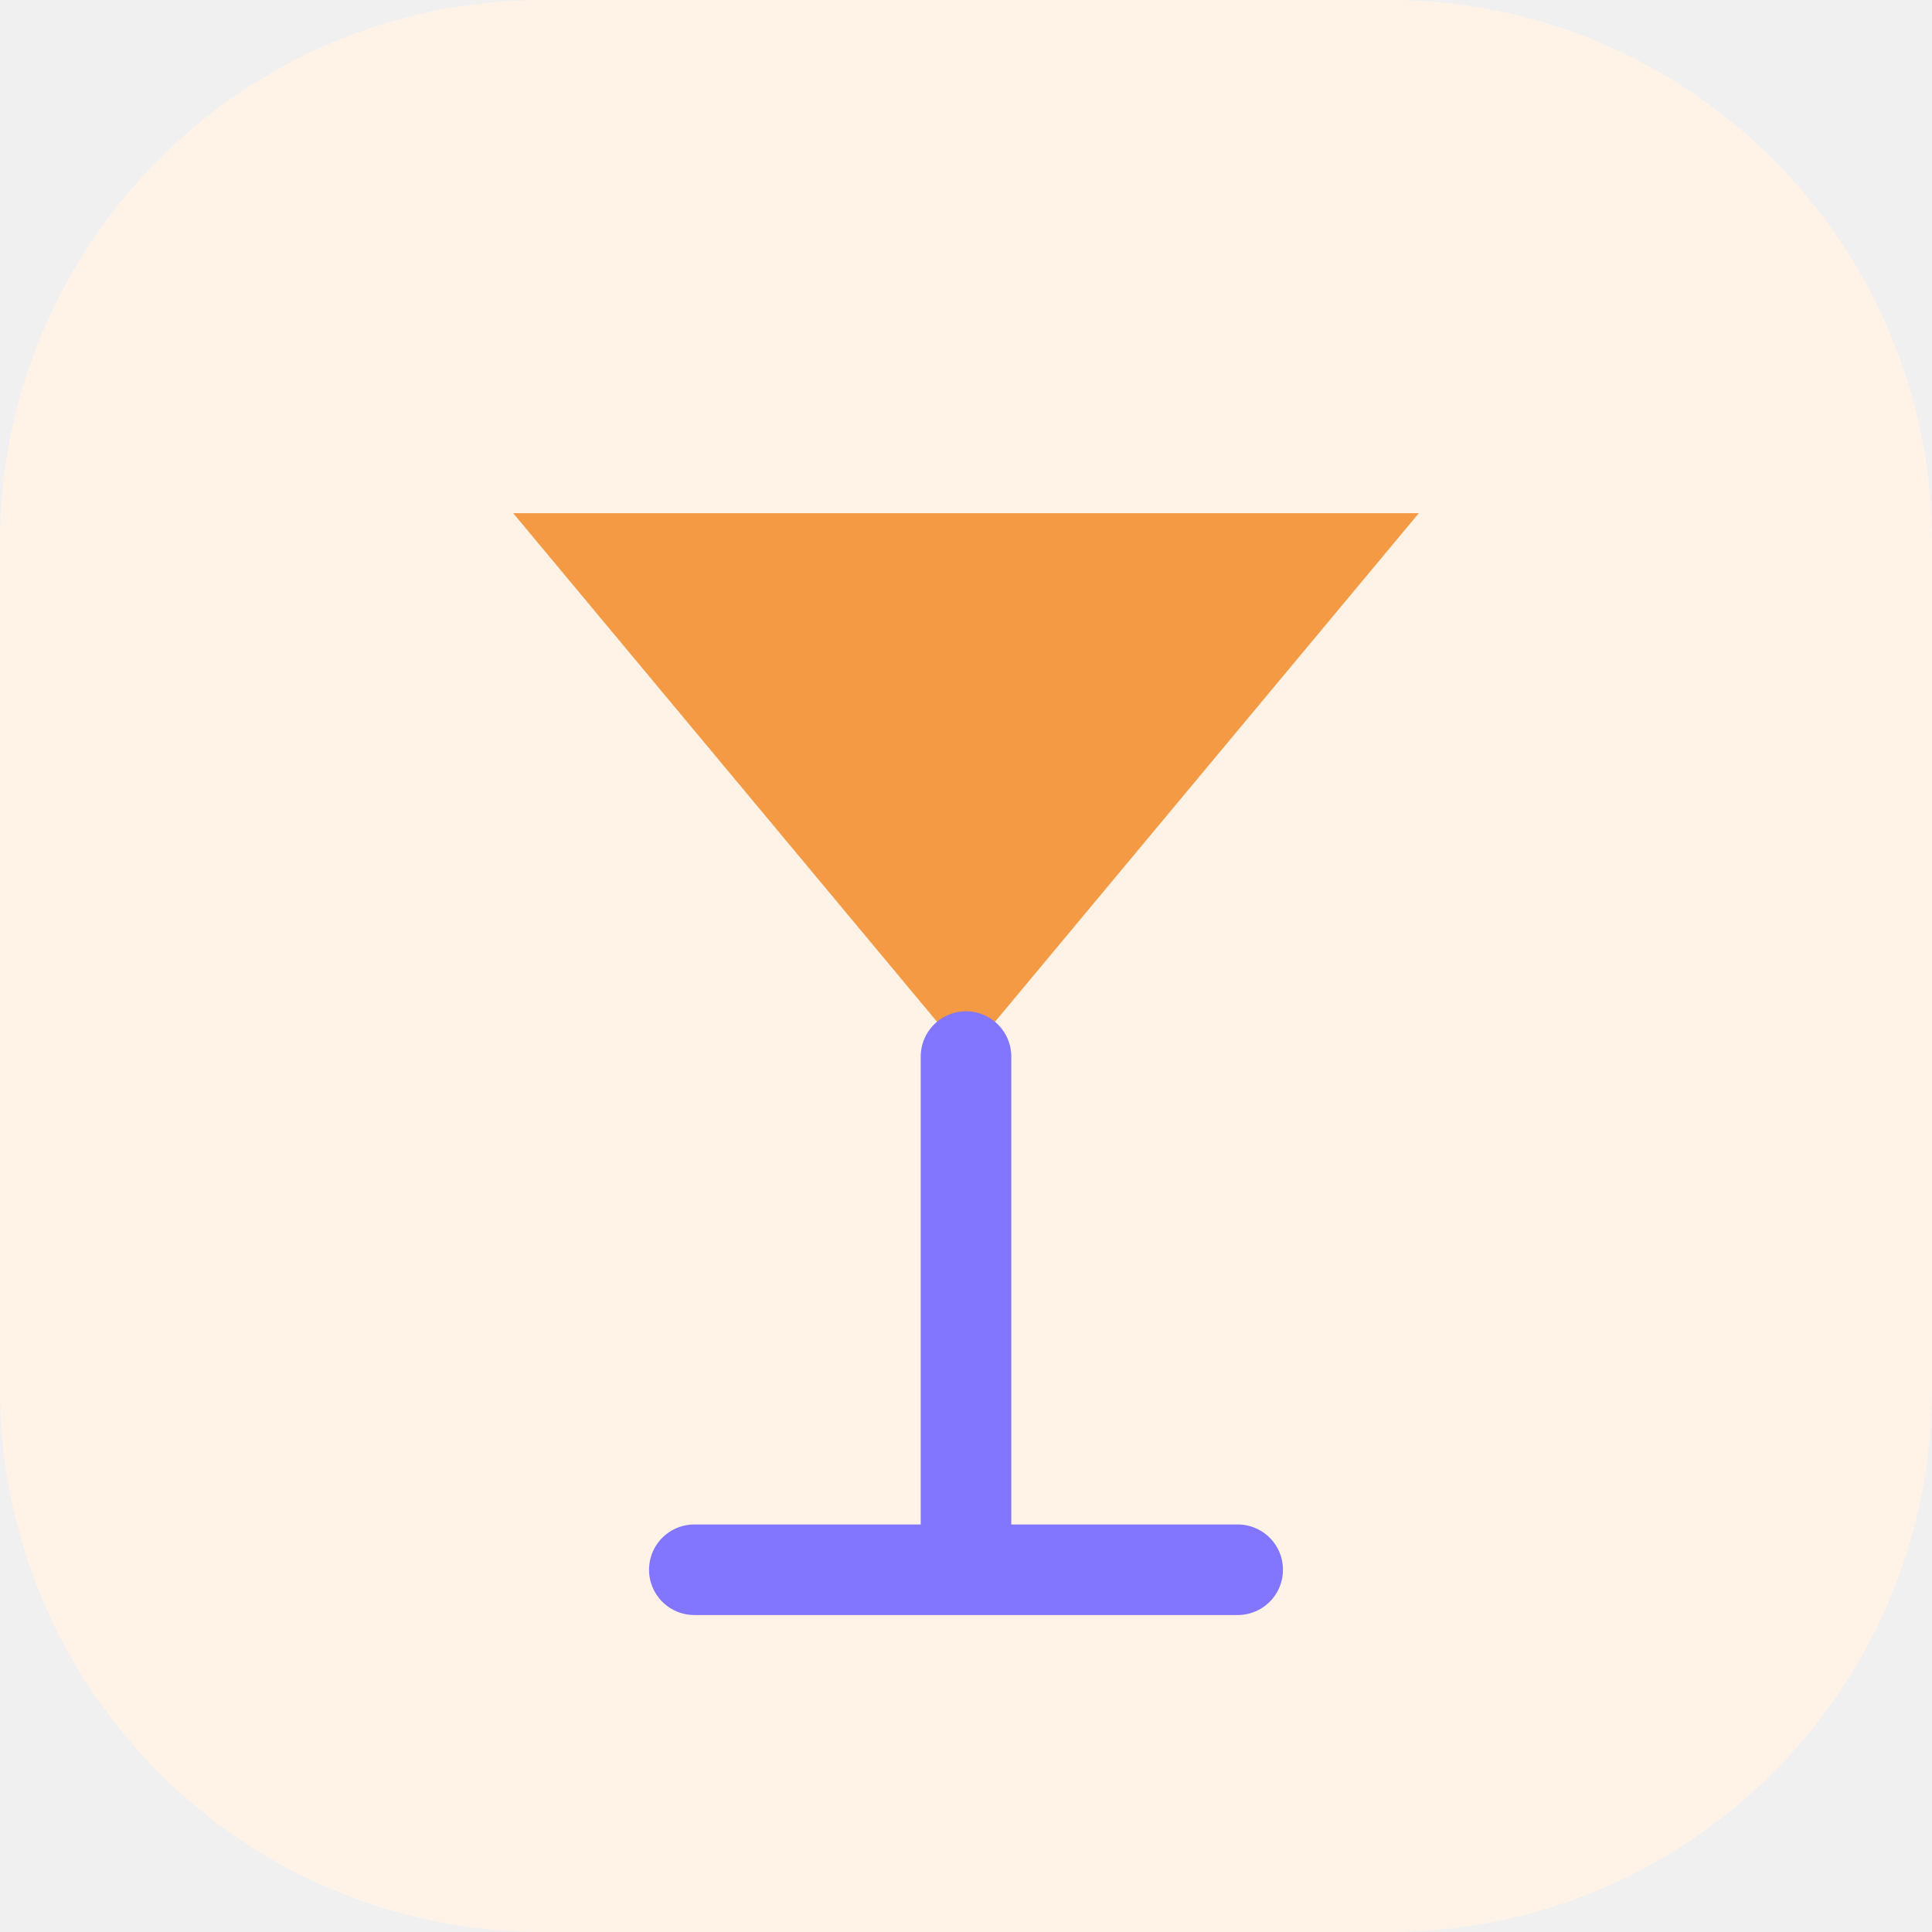
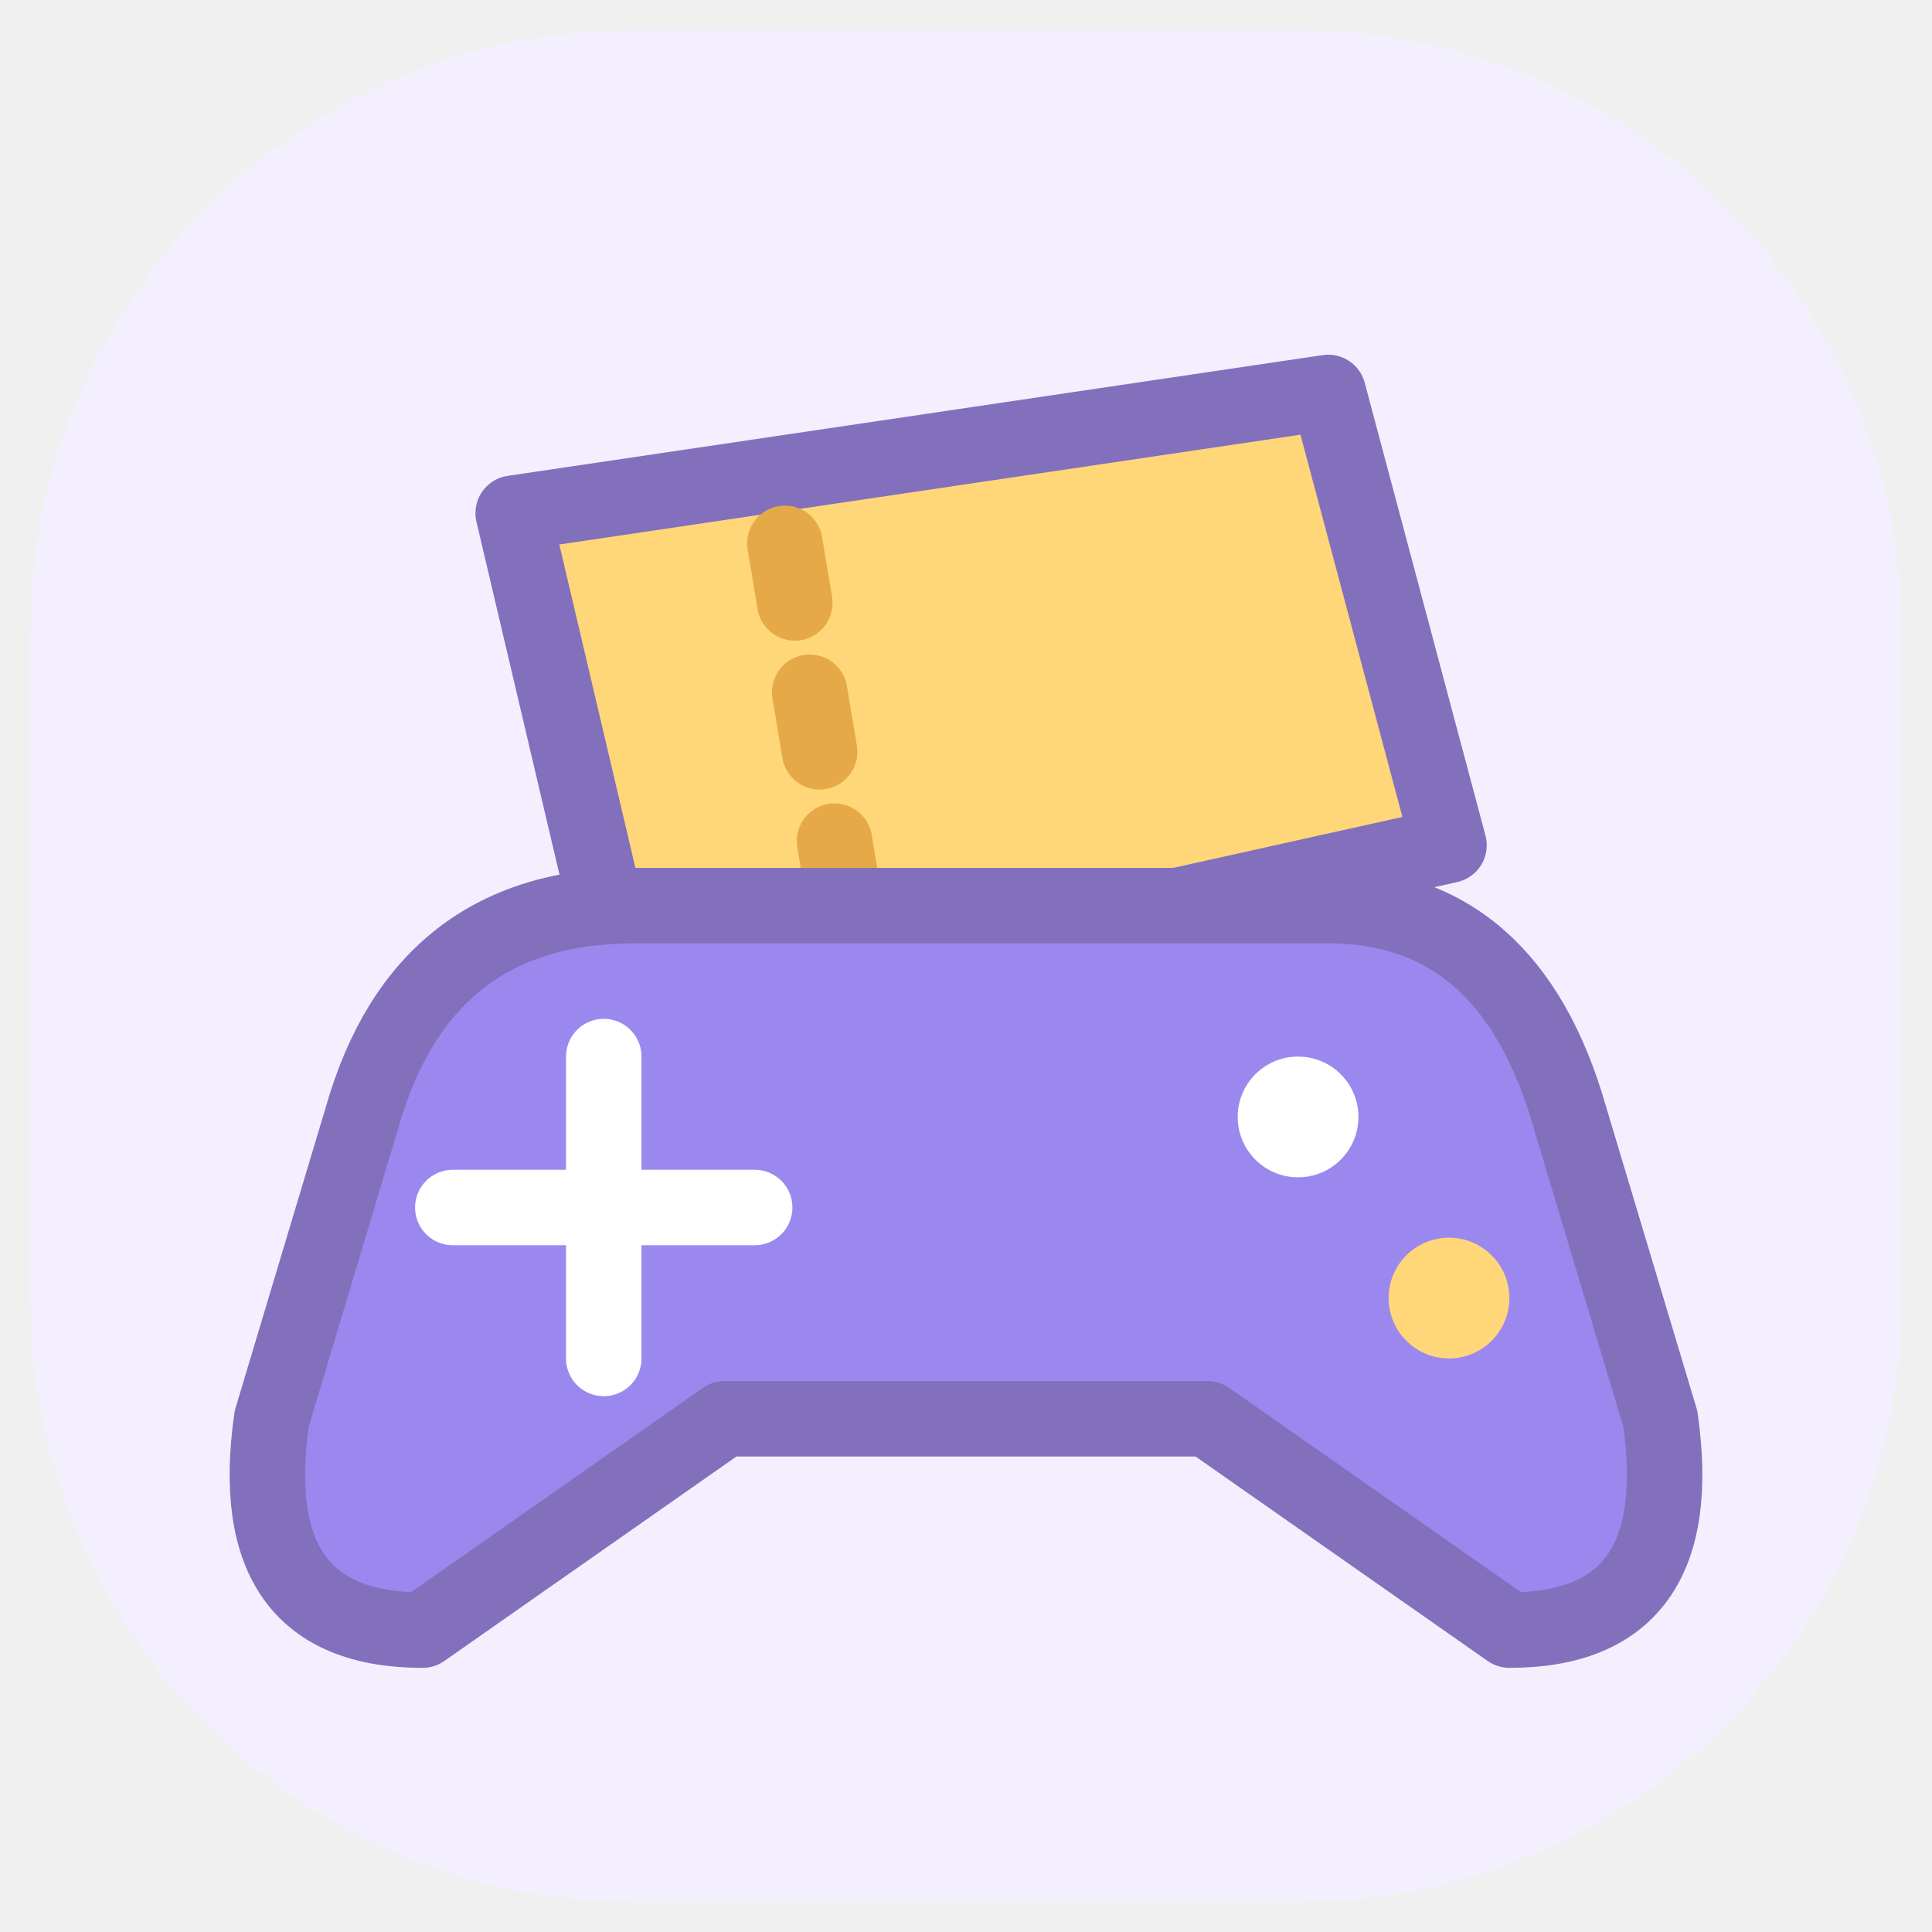
- <svg xmlns="http://www.w3.org/2000/svg" viewBox="0 0 64 64">
-   <rect width="64" height="64" rx="18" fill="#fff3e8" />
-   <path d="m17 17 30 0-15 18Z" fill="#f49a45" />
-   <path d="M32 35v17M23 52h18" stroke="#8275ff" stroke-width="3" stroke-linecap="round" />
+ <svg xmlns="http://www.w3.org/2000/svg" viewBox="0 0 64 64" fill="none">
+   <rect x="1" y="1" width="62" height="62" rx="20" fill="#F3EFFF" />
+   <g stroke="#8270BD" stroke-width="2.5" stroke-linecap="round" stroke-linejoin="round">
+     <path d="m17 17 27-4 4 15-27 6z" fill="#FFD778" />
+     <path d="m26 18 2 12" stroke="#E6A947" stroke-dasharray="2 3" />
+     <path d="M21 30h23q6 0 8 7l3 10q1 7-5 7l-10-7H24l-10 7q-6 0-5-7l3-10q2-7 9-7Z" fill="#9A88EF" />
+     <path d="M20 35v10m-5-5h10" stroke="#FFF" />
+     <circle cx="43" cy="37" r="2" fill="#FFF" stroke="none" />
+     <circle cx="48" cy="43" r="2" fill="#FFD778" stroke="none" />
+   </g>
</svg>
